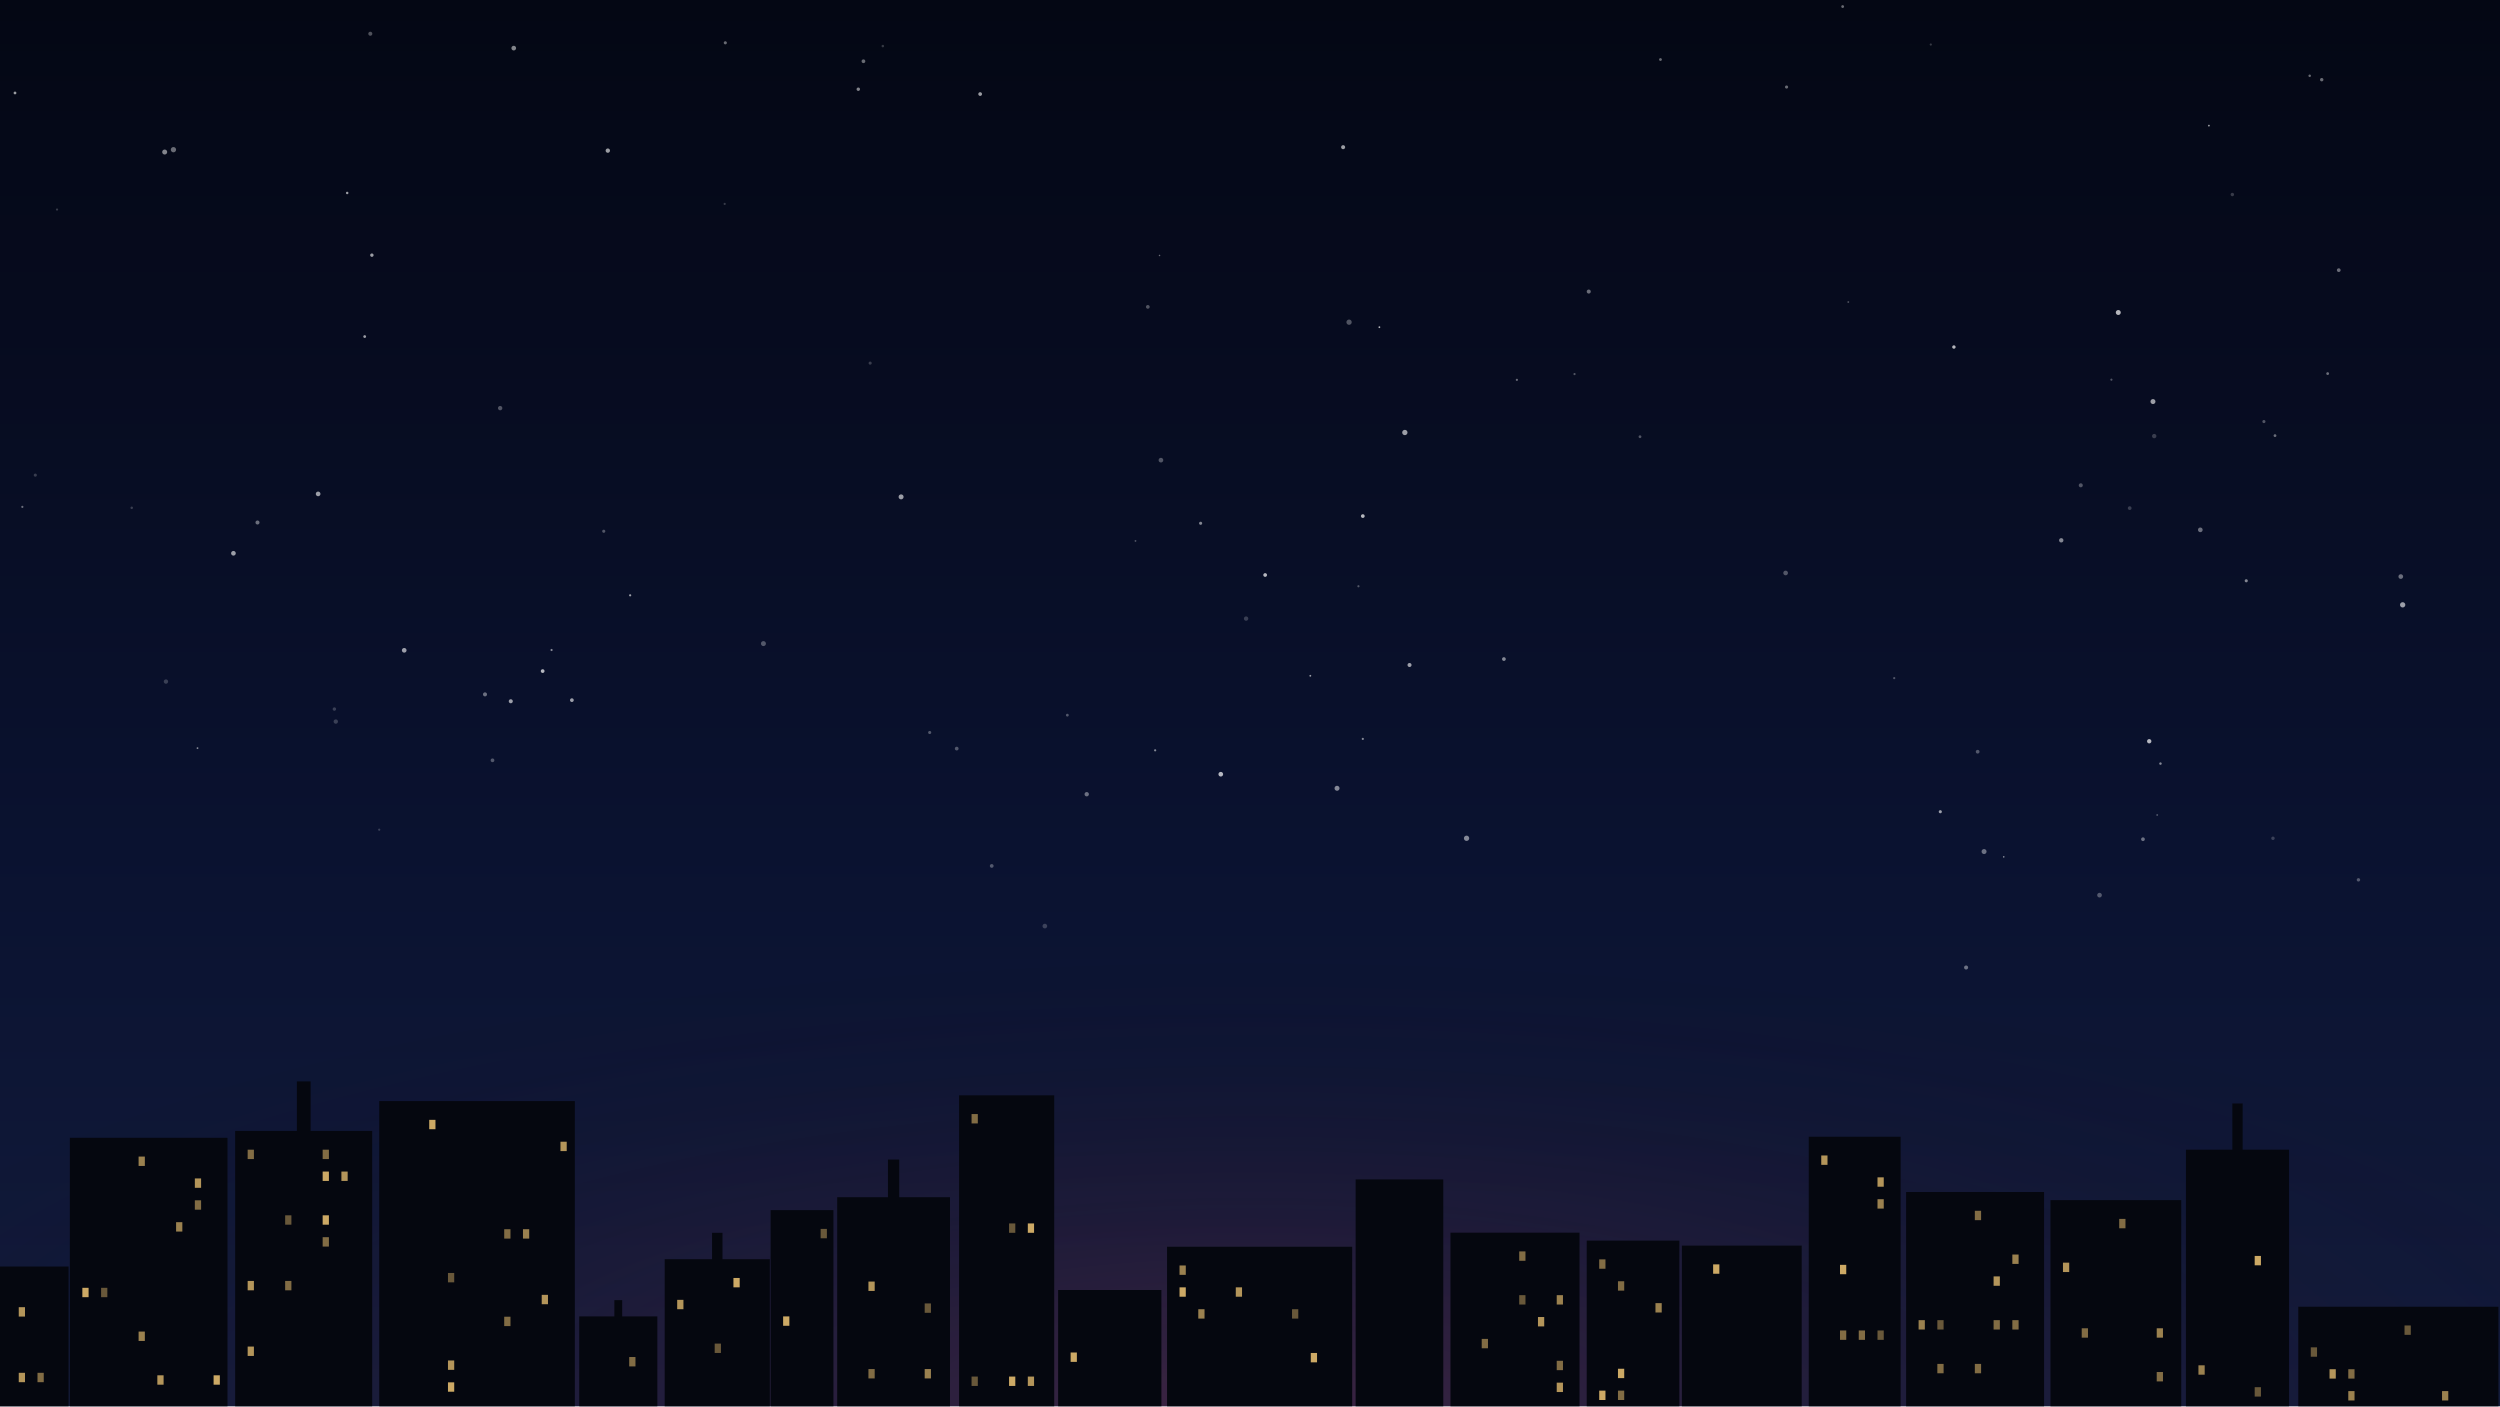
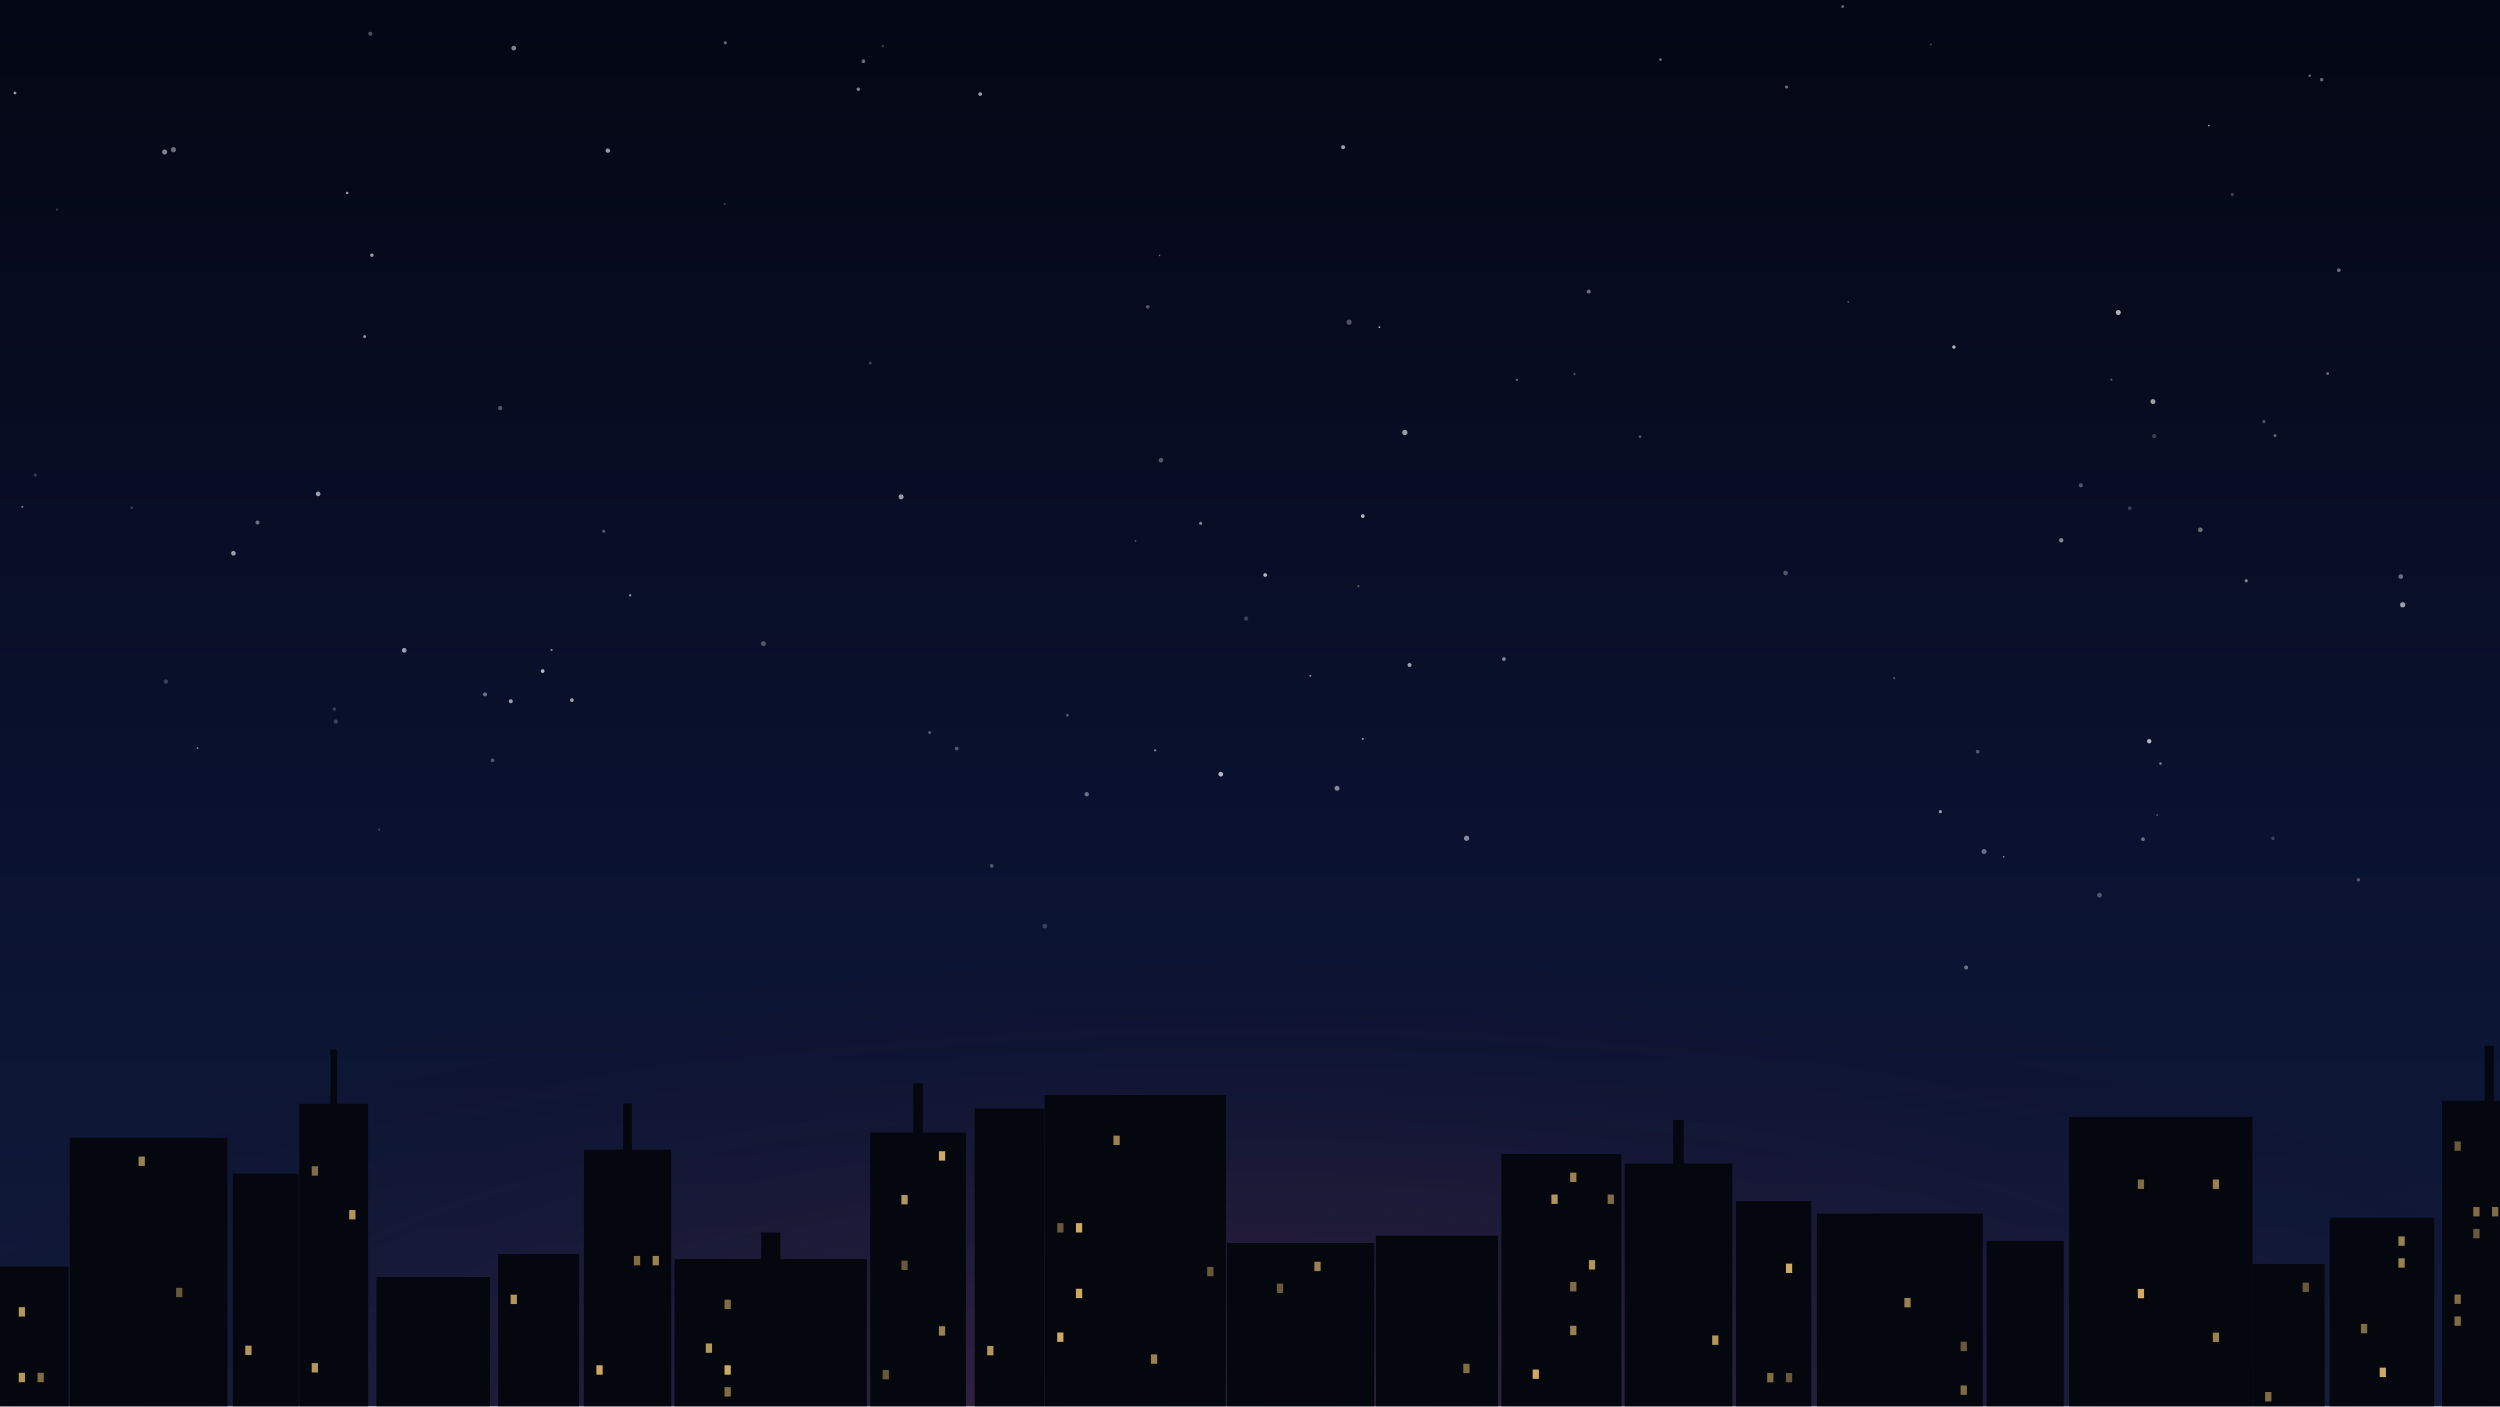
<svg xmlns="http://www.w3.org/2000/svg" width="1600" height="900" viewBox="0 0 1600 900" preserveAspectRatio="xMidYMid slice">
  <defs>
    <linearGradient id="j4s" x1="0" y1="0" x2="0" y2="1">
      <stop offset="0" stop-color="#040714" />
      <stop offset="0.6" stop-color="#0a1230" />
      <stop offset="1" stop-color="#121b3c" />
    </linearGradient>
    <radialGradient id="j4g" cx="0.5" cy="0.5" r="0.5">
      <stop offset="0" stop-color="#ff4d5e" stop-opacity="0.18" />
      <stop offset="1" stop-color="#000000" stop-opacity="0" />
    </radialGradient>
  </defs>
  <rect width="1600" height="900" fill="url(#j4s)" />
  <circle cx="386.4" cy="340" r="1" fill="#ffffff" opacity="0.3" />
  <circle cx="1143.4" cy="55.7" r="1" fill="#ffffff" opacity="0.4" />
  <circle cx="1007.7" cy="239.4" r="0.7" fill="#ffffff" opacity="0.3" />
  <circle cx="463.8" cy="130.5" r="0.7" fill="#ffffff" opacity="0.2" />
  <circle cx="1363" cy="325.2" r="1.2" fill="#ffffff" opacity="0.2" />
  <circle cx="320.1" cy="261.2" r="1.4" fill="#ffffff" opacity="0.3" />
  <circle cx="1049.6" cy="279.5" r="0.9" fill="#ffffff" opacity="0.3" />
  <circle cx="1265.7" cy="481.1" r="1.2" fill="#ffffff" opacity="0.3" />
  <circle cx="1371.5" cy="537.1" r="1.2" fill="#ffffff" opacity="0.4" />
  <circle cx="962.5" cy="421.8" r="1.2" fill="#ffffff" opacity="0.5" />
  <circle cx="768.4" cy="334.9" r="1" fill="#ffffff" opacity="0.5" />
  <circle cx="859.6" cy="94.2" r="1.3" fill="#ffffff" opacity="0.6" />
  <circle cx="743" cy="294.5" r="1.5" fill="#ffffff" opacity="0.3" />
  <circle cx="970.8" cy="243.1" r="0.7" fill="#ffffff" opacity="0.4" />
  <circle cx="1489.7" cy="239.1" r="0.9" fill="#ffffff" opacity="0.4" />
  <circle cx="353" cy="416" r="0.7" fill="#ffffff" opacity="0.5" />
  <circle cx="22.6" cy="304.1" r="1" fill="#ffffff" opacity="0.2" />
  <circle cx="84.3" cy="325" r="0.8" fill="#ffffff" opacity="0.2" />
  <circle cx="403.3" cy="381" r="0.7" fill="#ffffff" opacity="0.6" />
  <circle cx="742.1" cy="163.5" r="0.5" fill="#ffffff" opacity="0.4" />
  <circle cx="869.4" cy="375.2" r="0.7" fill="#ffffff" opacity="0.3" />
  <circle cx="781.3" cy="495.5" r="1.5" fill="#ffffff" opacity="0.7" />
  <circle cx="1062.7" cy="38.1" r="0.9" fill="#ffffff" opacity="0.4" />
  <circle cx="612.3" cy="479.1" r="1.2" fill="#ffffff" opacity="0.3" />
  <circle cx="556.9" cy="232.4" r="1" fill="#ffffff" opacity="0.2" />
  <circle cx="1179.3" cy="4.2" r="0.9" fill="#ffffff" opacity="0.4" />
  <circle cx="1485.9" cy="51" r="1.1" fill="#ffffff" opacity="0.4" />
  <circle cx="238" cy="163.3" r="1.1" fill="#ffffff" opacity="0.6" />
  <circle cx="872.2" cy="330.3" r="1.2" fill="#ffffff" opacity="0.7" />
  <circle cx="734.6" cy="196.4" r="1.2" fill="#ffffff" opacity="0.3" />
  <circle cx="1454.7" cy="536.5" r="1.1" fill="#ffffff" opacity="0.2" />
  <circle cx="882.8" cy="209.4" r="0.6" fill="#ffffff" opacity="0.7" />
  <circle cx="1016.8" cy="186.6" r="1.3" fill="#ffffff" opacity="0.4" />
  <circle cx="1142.8" cy="366.7" r="1.5" fill="#ffffff" opacity="0.3" />
  <circle cx="214.9" cy="461.8" r="1.4" fill="#ffffff" opacity="0.2" />
  <circle cx="899.1" cy="276.8" r="1.7" fill="#ffffff" opacity="0.6" />
  <circle cx="106.2" cy="436.2" r="1.4" fill="#ffffff" opacity="0.2" />
  <circle cx="838.6" cy="432.5" r="0.6" fill="#ffffff" opacity="0.6" />
  <circle cx="576.7" cy="318" r="1.6" fill="#ffffff" opacity="0.6" />
  <circle cx="1428.7" cy="124.5" r="1.1" fill="#ffffff" opacity="0.2" />
  <circle cx="1269.8" cy="545" r="1.6" fill="#ffffff" opacity="0.4" />
  <circle cx="695.5" cy="508.3" r="1.4" fill="#ffffff" opacity="0.4" />
  <circle cx="214" cy="453.8" r="1.1" fill="#ffffff" opacity="0.2" />
  <circle cx="902.1" cy="425.6" r="1.3" fill="#ffffff" opacity="0.6" />
  <circle cx="1351.3" cy="243" r="0.7" fill="#ffffff" opacity="0.3" />
  <circle cx="126.4" cy="478.8" r="0.6" fill="#ffffff" opacity="0.5" />
  <circle cx="565" cy="29.5" r="0.8" fill="#ffffff" opacity="0.2" />
  <circle cx="739.3" cy="480.2" r="0.7" fill="#ffffff" opacity="0.5" />
  <circle cx="1408.2" cy="339.1" r="1.5" fill="#ffffff" opacity="0.4" />
  <circle cx="1182.9" cy="193.3" r="0.6" fill="#ffffff" opacity="0.3" />
  <circle cx="1331.7" cy="310.6" r="1.3" fill="#ffffff" opacity="0.3" />
  <circle cx="1448.9" cy="269.8" r="1" fill="#ffffff" opacity="0.3" />
  <circle cx="1212.3" cy="434" r="0.7" fill="#ffffff" opacity="0.3" />
  <circle cx="1456" cy="278.8" r="0.9" fill="#ffffff" opacity="0.4" />
  <circle cx="1380.6" cy="521.6" r="0.6" fill="#ffffff" opacity="0.3" />
  <circle cx="328.8" cy="30.8" r="1.5" fill="#ffffff" opacity="0.5" />
  <circle cx="149.4" cy="354.1" r="1.5" fill="#ffffff" opacity="0.6" />
  <circle cx="1375.5" cy="474.4" r="1.4" fill="#ffffff" opacity="0.7" />
  <circle cx="1241.8" cy="519.5" r="1" fill="#ffffff" opacity="0.6" />
  <circle cx="366" cy="448.1" r="1.2" fill="#ffffff" opacity="0.6" />
  <circle cx="1319.2" cy="345.8" r="1.4" fill="#ffffff" opacity="0.5" />
  <circle cx="310.4" cy="444.4" r="1.3" fill="#ffffff" opacity="0.4" />
  <circle cx="809.7" cy="368" r="1.2" fill="#ffffff" opacity="0.7" />
  <circle cx="1536.5" cy="369" r="1.5" fill="#ffffff" opacity="0.4" />
  <circle cx="1235.7" cy="28.5" r="0.7" fill="#ffffff" opacity="0.2" />
  <circle cx="668.7" cy="592.7" r="1.5" fill="#ffffff" opacity="0.2" />
  <circle cx="242.7" cy="531" r="0.7" fill="#ffffff" opacity="0.2" />
  <circle cx="105.4" cy="97.3" r="1.6" fill="#ffffff" opacity="0.5" />
  <circle cx="326.9" cy="448.8" r="1.3" fill="#ffffff" opacity="0.6" />
  <circle cx="797.5" cy="395.9" r="1.4" fill="#ffffff" opacity="0.2" />
  <circle cx="863.4" cy="206.2" r="1.7" fill="#ffffff" opacity="0.3" />
  <circle cx="726.7" cy="346.2" r="0.6" fill="#ffffff" opacity="0.3" />
  <circle cx="634.7" cy="554.2" r="1.2" fill="#ffffff" opacity="0.3" />
  <circle cx="683.1" cy="457.7" r="0.9" fill="#ffffff" opacity="0.3" />
  <circle cx="1258.3" cy="619.2" r="1.3" fill="#ffffff" opacity="0.4" />
  <circle cx="1343.7" cy="572.9" r="1.5" fill="#ffffff" opacity="0.3" />
  <circle cx="315.2" cy="486.6" r="1.2" fill="#ffffff" opacity="0.3" />
  <circle cx="1250.5" cy="222.1" r="1.1" fill="#ffffff" opacity="0.7" />
  <circle cx="1377.9" cy="257" r="1.6" fill="#ffffff" opacity="0.6" />
  <circle cx="488.6" cy="411.9" r="1.6" fill="#ffffff" opacity="0.3" />
  <circle cx="938.6" cy="536.5" r="1.7" fill="#ffffff" opacity="0.5" />
  <circle cx="464.2" cy="27.4" r="1" fill="#ffffff" opacity="0.4" />
  <circle cx="237" cy="21.6" r="1.3" fill="#ffffff" opacity="0.3" />
  <circle cx="1382.7" cy="488.7" r="0.8" fill="#ffffff" opacity="0.5" />
  <circle cx="389" cy="96.4" r="1.4" fill="#ffffff" opacity="0.6" />
  <circle cx="627.3" cy="60.2" r="1.2" fill="#ffffff" opacity="0.6" />
  <circle cx="14.3" cy="324.4" r="0.7" fill="#ffffff" opacity="0.4" />
  <circle cx="36.5" cy="134.1" r="0.7" fill="#ffffff" opacity="0.2" />
  <circle cx="164.8" cy="334.4" r="1.3" fill="#ffffff" opacity="0.4" />
  <circle cx="1282.4" cy="548.4" r="0.5" fill="#ffffff" opacity="0.6" />
  <circle cx="552.6" cy="39.2" r="1.2" fill="#ffffff" opacity="0.4" />
  <circle cx="549.3" cy="57.1" r="1.1" fill="#ffffff" opacity="0.5" />
  <circle cx="1478.2" cy="48.5" r="0.8" fill="#ffffff" opacity="0.4" />
  <circle cx="111" cy="95.8" r="1.7" fill="#ffffff" opacity="0.4" />
  <circle cx="258.7" cy="416.2" r="1.5" fill="#ffffff" opacity="0.6" />
  <circle cx="9.6" cy="59.5" r="0.9" fill="#ffffff" opacity="0.6" />
  <circle cx="1355.7" cy="200" r="1.6" fill="#ffffff" opacity="0.7" />
  <circle cx="233.4" cy="215.4" r="0.9" fill="#ffffff" opacity="0.6" />
  <circle cx="203.6" cy="316.1" r="1.5" fill="#ffffff" opacity="0.6" />
  <circle cx="595" cy="468.8" r="1" fill="#ffffff" opacity="0.3" />
  <circle cx="1537.7" cy="387.1" r="1.7" fill="#ffffff" opacity="0.6" />
  <circle cx="1509.4" cy="563.1" r="1.1" fill="#ffffff" opacity="0.3" />
  <circle cx="222.2" cy="123.5" r="0.8" fill="#ffffff" opacity="0.6" />
  <circle cx="872.2" cy="472.9" r="0.7" fill="#ffffff" opacity="0.5" />
  <circle cx="1378.7" cy="279.1" r="1.4" fill="#ffffff" opacity="0.2" />
  <circle cx="1437.6" cy="371.7" r="1" fill="#ffffff" opacity="0.5" />
  <circle cx="1413.7" cy="80.4" r="0.6" fill="#ffffff" opacity="0.6" />
  <circle cx="1496.8" cy="172.9" r="1.2" fill="#ffffff" opacity="0.4" />
  <circle cx="347.3" cy="429.5" r="1.2" fill="#ffffff" opacity="0.7" />
  <circle cx="855.7" cy="504.5" r="1.6" fill="#ffffff" opacity="0.5" />
  <ellipse cx="800" cy="900" rx="1000" ry="300" fill="url(#j4g)" />
-   <path d="M-20 900V810.6h63.9V900ZM44.7 900V728.2h100.9V900ZM150.5 900V723.8h87.7V900ZM190 723.8v-31.7h8.8v31.7ZM242.7 900V704.7h125.2V900ZM370.7 900V842.5h50V900ZM393.2 842.5v-10.4h5v10.4ZM425.4 900V805.9h67.3V900ZM455.7 805.9v-16.9h6.7v16.9ZM493.2 900V774.5h40.2V900ZM535.8 900V766.2h72.2V900ZM568.3 766.2v-24.1h7.2v24.1ZM613.8 900V701h60.9V900ZM677.2 900V825.6h66.1V900ZM746.9 900V797.9h118.5V900ZM867.6 900V754.8h56.1V900ZM928.3 900V788.9h82.6V900ZM1015.5 900V794h59.3V900ZM1076.4 900V797.2h76.7V900ZM1157.6 900V727.5h58.8V900ZM1219.9 900V762.9h88.3V900ZM1312.3 900V768.1h83.7V900ZM1399 900V735.8h66V900ZM1428.7 735.8v-29.6h6.6v29.6ZM1470.9 900V836.3h128.1V900ZM1604.4 900V773.4h113.4V900Z" fill="#05070f" />
+   <path d="M-20 900V810.6h63.9V900ZM44.7 900V728.2h100.9V900ZM149 900V751.2h42.2V900ZM191.5 900V706.4h44.1V900ZM211.4 706.4v-34.8h4.4v34.8ZM240.9 900V817.3h72.7V900ZM318.8 900V802.6h51.8V900ZM373.7 900V735.8h55.9V900ZM398.8 735.8v-29.6h5.6v29.6ZM431.7 900V805.8h123.1V900ZM487.1 805.8v-17h12.3v17ZM556.9 900V724.8h61.3V900ZM584.5 724.8v-31.5h6.1v31.5ZM623.8 900V709.4h44.6V900ZM668.6 900V700.8h116V900ZM785.2 900V795.5h94.4V900ZM880.5 900V790.8h78.3V900ZM960.9 900V738.5h76.8V900ZM1039.8 900V744.7h68.9V900ZM1070.8 744.7v-28h6.9v28ZM1111 900V768.7h48.2V900ZM1162.8 900V776.7h106.2V900ZM1271.5 900V794.2h49.3V900ZM1324.2 900V714.9h117.4V900ZM1441.7 900V808.9h46.1V900ZM1491 900V779.3h66.9V900ZM1562.9 900V704.5h60.5V900ZM1590.1 704.5v-35.2h6v35.2Z" fill="#05070f" />
  <rect x="12" y="836.6" width="4" height="6" fill="#ffd27a" opacity="0.7" />
  <rect x="12" y="878.6" width="4" height="6" fill="#ffd27a" opacity="0.7" />
  <rect x="24" y="878.6" width="4" height="6" fill="#ffd27a" opacity="0.5" />
  <rect x="88.7" y="740.2" width="4" height="6" fill="#ffd27a" opacity="0.6" />
-   <rect x="124.7" y="754.2" width="4" height="6" fill="#ffd27a" opacity="0.7" />
-   <rect x="124.7" y="768.2" width="4" height="6" fill="#ffd27a" opacity="0.5" />
-   <rect x="112.7" y="782.2" width="4" height="6" fill="#ffd27a" opacity="0.6" />
-   <rect x="52.7" y="824.2" width="4" height="6" fill="#ffd27a" opacity="0.8" />
-   <rect x="64.7" y="824.2" width="4" height="6" fill="#ffd27a" opacity="0.4" />
-   <rect x="88.7" y="852.2" width="4" height="6" fill="#ffd27a" opacity="0.6" />
-   <rect x="100.7" y="880.2" width="4" height="6" fill="#ffd27a" opacity="0.7" />
-   <rect x="136.7" y="880.2" width="4" height="6" fill="#ffd27a" opacity="0.8" />
-   <rect x="158.5" y="735.8" width="4" height="6" fill="#ffd27a" opacity="0.5" />
-   <rect x="206.5" y="735.8" width="4" height="6" fill="#ffd27a" opacity="0.5" />
-   <rect x="206.5" y="749.8" width="4" height="6" fill="#ffd27a" opacity="0.8" />
-   <rect x="218.5" y="749.8" width="4" height="6" fill="#ffd27a" opacity="0.7" />
-   <rect x="182.5" y="777.8" width="4" height="6" fill="#ffd27a" opacity="0.4" />
-   <rect x="206.5" y="777.8" width="4" height="6" fill="#ffd27a" opacity="0.8" />
-   <rect x="206.5" y="791.8" width="4" height="6" fill="#ffd27a" opacity="0.5" />
-   <rect x="158.5" y="819.8" width="4" height="6" fill="#ffd27a" opacity="0.7" />
-   <rect x="182.5" y="819.8" width="4" height="6" fill="#ffd27a" opacity="0.5" />
-   <rect x="158.5" y="861.8" width="4" height="6" fill="#ffd27a" opacity="0.7" />
-   <rect x="274.7" y="716.7" width="4" height="6" fill="#ffd27a" opacity="0.8" />
-   <rect x="358.7" y="730.7" width="4" height="6" fill="#ffd27a" opacity="0.7" />
-   <rect x="322.7" y="786.7" width="4" height="6" fill="#ffd27a" opacity="0.5" />
-   <rect x="334.7" y="786.7" width="4" height="6" fill="#ffd27a" opacity="0.6" />
-   <rect x="286.7" y="814.7" width="4" height="6" fill="#ffd27a" opacity="0.4" />
-   <rect x="346.7" y="828.7" width="4" height="6" fill="#ffd27a" opacity="0.7" />
-   <rect x="322.7" y="842.7" width="4" height="6" fill="#ffd27a" opacity="0.5" />
-   <rect x="286.7" y="870.7" width="4" height="6" fill="#ffd27a" opacity="0.7" />
-   <rect x="286.7" y="884.7" width="4" height="6" fill="#ffd27a" opacity="0.8" />
-   <rect x="402.7" y="868.5" width="4" height="6" fill="#ffd27a" opacity="0.5" />
-   <rect x="469.4" y="817.9" width="4" height="6" fill="#ffd27a" opacity="0.8" />
-   <rect x="433.4" y="831.9" width="4" height="6" fill="#ffd27a" opacity="0.7" />
-   <rect x="457.4" y="859.9" width="4" height="6" fill="#ffd27a" opacity="0.4" />
-   <rect x="525.2" y="786.5" width="4" height="6" fill="#ffd27a" opacity="0.4" />
-   <rect x="501.2" y="842.5" width="4" height="6" fill="#ffd27a" opacity="0.8" />
-   <rect x="555.8" y="820.2" width="4" height="6" fill="#ffd27a" opacity="0.7" />
-   <rect x="591.8" y="834.2" width="4" height="6" fill="#ffd27a" opacity="0.4" />
-   <rect x="555.8" y="876.2" width="4" height="6" fill="#ffd27a" opacity="0.5" />
-   <rect x="591.8" y="876.2" width="4" height="6" fill="#ffd27a" opacity="0.6" />
-   <rect x="621.8" y="713" width="4" height="6" fill="#ffd27a" opacity="0.5" />
-   <rect x="645.8" y="783" width="4" height="6" fill="#ffd27a" opacity="0.4" />
-   <rect x="657.8" y="783" width="4" height="6" fill="#ffd27a" opacity="0.8" />
-   <rect x="621.8" y="881" width="4" height="6" fill="#ffd27a" opacity="0.4" />
-   <rect x="645.8" y="881" width="4" height="6" fill="#ffd27a" opacity="0.8" />
-   <rect x="657.8" y="881" width="4" height="6" fill="#ffd27a" opacity="0.7" />
-   <rect x="685.2" y="865.6" width="4" height="6" fill="#ffd27a" opacity="0.8" />
-   <rect x="754.9" y="809.9" width="4" height="6" fill="#ffd27a" opacity="0.6" />
-   <rect x="754.9" y="823.9" width="4" height="6" fill="#ffd27a" opacity="0.8" />
-   <rect x="790.9" y="823.9" width="4" height="6" fill="#ffd27a" opacity="0.7" />
-   <rect x="766.9" y="837.9" width="4" height="6" fill="#ffd27a" opacity="0.6" />
-   <rect x="826.9" y="837.9" width="4" height="6" fill="#ffd27a" opacity="0.4" />
-   <rect x="838.9" y="865.9" width="4" height="6" fill="#ffd27a" opacity="0.8" />
-   <rect x="972.3" y="800.9" width="4" height="6" fill="#ffd27a" opacity="0.5" />
-   <rect x="972.3" y="828.9" width="4" height="6" fill="#ffd27a" opacity="0.4" />
-   <rect x="996.3" y="828.9" width="4" height="6" fill="#ffd27a" opacity="0.6" />
-   <rect x="984.3" y="842.9" width="4" height="6" fill="#ffd27a" opacity="0.7" />
-   <rect x="948.3" y="856.9" width="4" height="6" fill="#ffd27a" opacity="0.5" />
-   <rect x="996.3" y="870.9" width="4" height="6" fill="#ffd27a" opacity="0.5" />
-   <rect x="996.3" y="884.9" width="4" height="6" fill="#ffd27a" opacity="0.7" />
-   <rect x="1023.5" y="806" width="4" height="6" fill="#ffd27a" opacity="0.5" />
-   <rect x="1035.5" y="820" width="4" height="6" fill="#ffd27a" opacity="0.5" />
-   <rect x="1059.5" y="834" width="4" height="6" fill="#ffd27a" opacity="0.6" />
-   <rect x="1035.5" y="876" width="4" height="6" fill="#ffd27a" opacity="0.8" />
-   <rect x="1023.5" y="890" width="4" height="6" fill="#ffd27a" opacity="0.8" />
-   <rect x="1035.5" y="890" width="4" height="6" fill="#ffd27a" opacity="0.5" />
-   <rect x="1096.4" y="809.2" width="4" height="6" fill="#ffd27a" opacity="0.8" />
-   <rect x="1165.6" y="739.5" width="4" height="6" fill="#ffd27a" opacity="0.7" />
-   <rect x="1201.6" y="753.5" width="4" height="6" fill="#ffd27a" opacity="0.7" />
-   <rect x="1201.6" y="767.5" width="4" height="6" fill="#ffd27a" opacity="0.6" />
-   <rect x="1177.6" y="809.5" width="4" height="6" fill="#ffd27a" opacity="0.8" />
-   <rect x="1177.6" y="851.5" width="4" height="6" fill="#ffd27a" opacity="0.5" />
-   <rect x="1189.6" y="851.5" width="4" height="6" fill="#ffd27a" opacity="0.5" />
-   <rect x="1201.6" y="851.5" width="4" height="6" fill="#ffd27a" opacity="0.4" />
-   <rect x="1263.9" y="774.9" width="4" height="6" fill="#ffd27a" opacity="0.5" />
-   <rect x="1287.9" y="802.9" width="4" height="6" fill="#ffd27a" opacity="0.6" />
-   <rect x="1275.9" y="816.9" width="4" height="6" fill="#ffd27a" opacity="0.7" />
-   <rect x="1227.9" y="844.9" width="4" height="6" fill="#ffd27a" opacity="0.6" />
-   <rect x="1239.9" y="844.9" width="4" height="6" fill="#ffd27a" opacity="0.4" />
-   <rect x="1275.9" y="844.9" width="4" height="6" fill="#ffd27a" opacity="0.5" />
-   <rect x="1287.9" y="844.9" width="4" height="6" fill="#ffd27a" opacity="0.5" />
-   <rect x="1239.9" y="872.9" width="4" height="6" fill="#ffd27a" opacity="0.5" />
-   <rect x="1263.9" y="872.9" width="4" height="6" fill="#ffd27a" opacity="0.5" />
-   <rect x="1356.3" y="780.1" width="4" height="6" fill="#ffd27a" opacity="0.5" />
-   <rect x="1320.3" y="808.1" width="4" height="6" fill="#ffd27a" opacity="0.7" />
-   <rect x="1332.3" y="850.1" width="4" height="6" fill="#ffd27a" opacity="0.5" />
-   <rect x="1380.3" y="850.1" width="4" height="6" fill="#ffd27a" opacity="0.6" />
-   <rect x="1380.3" y="878.1" width="4" height="6" fill="#ffd27a" opacity="0.5" />
-   <rect x="1443" y="803.8" width="4" height="6" fill="#ffd27a" opacity="0.8" />
-   <rect x="1407" y="873.8" width="4" height="6" fill="#ffd27a" opacity="0.6" />
-   <rect x="1443" y="887.8" width="4" height="6" fill="#ffd27a" opacity="0.4" />
-   <rect x="1538.9" y="848.3" width="4" height="6" fill="#ffd27a" opacity="0.4" />
-   <rect x="1478.9" y="862.3" width="4" height="6" fill="#ffd27a" opacity="0.4" />
-   <rect x="1490.9" y="876.3" width="4" height="6" fill="#ffd27a" opacity="0.7" />
-   <rect x="1502.9" y="876.3" width="4" height="6" fill="#ffd27a" opacity="0.5" />
-   <rect x="1502.9" y="890.3" width="4" height="6" fill="#ffd27a" opacity="0.6" />
-   <rect x="1562.9" y="890.3" width="4" height="6" fill="#ffd27a" opacity="0.6" />
-   <rect x="1660.4" y="785.4" width="4" height="6" fill="#ffd27a" opacity="0.6" />
-   <rect x="1672.4" y="785.4" width="4" height="6" fill="#ffd27a" opacity="0.5" />
-   <rect x="1696.4" y="799.4" width="4" height="6" fill="#ffd27a" opacity="0.8" />
-   <rect x="1672.4" y="827.4" width="4" height="6" fill="#ffd27a" opacity="0.4" />
-   <rect x="1684.4" y="841.4" width="4" height="6" fill="#ffd27a" opacity="0.4" />
-   <rect x="1708.4" y="841.4" width="4" height="6" fill="#ffd27a" opacity="0.5" />
-   <rect x="1612.4" y="855.4" width="4" height="6" fill="#ffd27a" opacity="0.5" />
-   <rect x="1648.4" y="855.4" width="4" height="6" fill="#ffd27a" opacity="0.4" />
-   <rect x="1624.4" y="869.4" width="4" height="6" fill="#ffd27a" opacity="0.5" />
-   <rect x="1660.4" y="869.4" width="4" height="6" fill="#ffd27a" opacity="0.5" />
-   <rect x="1672.4" y="869.4" width="4" height="6" fill="#ffd27a" opacity="0.7" />
-   <rect x="1696.4" y="869.4" width="4" height="6" fill="#ffd27a" opacity="0.5" />
-   <rect x="1612.4" y="883.4" width="4" height="6" fill="#ffd27a" opacity="0.4" />
-   <rect x="1708.4" y="883.4" width="4" height="6" fill="#ffd27a" opacity="0.4" />
+   <rect x="112.7" y="824.2" width="4" height="6" fill="#ffd27a" opacity="0.4" />
+   <rect x="157" y="861.2" width="4" height="6" fill="#ffd27a" opacity="0.7" />
+   <rect x="199.5" y="746.4" width="4" height="6" fill="#ffd27a" opacity="0.5" />
+   <rect x="223.5" y="774.4" width="4" height="6" fill="#ffd27a" opacity="0.7" />
+   <rect x="199.5" y="872.4" width="4" height="6" fill="#ffd27a" opacity="0.7" />
+   <rect x="326.8" y="828.6" width="4" height="6" fill="#ffd27a" opacity="0.7" />
+   <rect x="405.7" y="803.8" width="4" height="6" fill="#ffd27a" opacity="0.5" />
+   <rect x="417.7" y="803.8" width="4" height="6" fill="#ffd27a" opacity="0.6" />
+   <rect x="381.7" y="873.8" width="4" height="6" fill="#ffd27a" opacity="0.8" />
+   <rect x="463.7" y="831.8" width="4" height="6" fill="#ffd27a" opacity="0.5" />
+   <rect x="451.7" y="859.8" width="4" height="6" fill="#ffd27a" opacity="0.7" />
+   <rect x="463.7" y="873.8" width="4" height="6" fill="#ffd27a" opacity="0.8" />
+   <rect x="463.7" y="887.8" width="4" height="6" fill="#ffd27a" opacity="0.5" />
+   <rect x="600.9" y="736.8" width="4" height="6" fill="#ffd27a" opacity="0.8" />
+   <rect x="576.9" y="764.8" width="4" height="6" fill="#ffd27a" opacity="0.7" />
+   <rect x="576.9" y="806.8" width="4" height="6" fill="#ffd27a" opacity="0.4" />
+   <rect x="600.9" y="848.8" width="4" height="6" fill="#ffd27a" opacity="0.6" />
+   <rect x="564.9" y="876.8" width="4" height="6" fill="#ffd27a" opacity="0.4" />
+   <rect x="631.8" y="861.4" width="4" height="6" fill="#ffd27a" opacity="0.7" />
+   <rect x="712.6" y="726.8" width="4" height="6" fill="#ffd27a" opacity="0.6" />
+   <rect x="676.6" y="782.8" width="4" height="6" fill="#ffd27a" opacity="0.4" />
+   <rect x="688.6" y="782.8" width="4" height="6" fill="#ffd27a" opacity="0.8" />
+   <rect x="772.6" y="810.8" width="4" height="6" fill="#ffd27a" opacity="0.4" />
+   <rect x="688.6" y="824.8" width="4" height="6" fill="#ffd27a" opacity="0.8" />
+   <rect x="676.6" y="852.8" width="4" height="6" fill="#ffd27a" opacity="0.8" />
+   <rect x="736.6" y="866.8" width="4" height="6" fill="#ffd27a" opacity="0.6" />
+   <rect x="841.2" y="807.5" width="4" height="6" fill="#ffd27a" opacity="0.6" />
+   <rect x="817.2" y="821.5" width="4" height="6" fill="#ffd27a" opacity="0.4" />
+   <rect x="936.5" y="872.8" width="4" height="6" fill="#ffd27a" opacity="0.5" />
+   <rect x="1004.9" y="750.5" width="4" height="6" fill="#ffd27a" opacity="0.6" />
+   <rect x="992.9" y="764.5" width="4" height="6" fill="#ffd27a" opacity="0.7" />
+   <rect x="1028.9" y="764.5" width="4" height="6" fill="#ffd27a" opacity="0.5" />
+   <rect x="1016.9" y="806.5" width="4" height="6" fill="#ffd27a" opacity="0.7" />
+   <rect x="1004.9" y="820.5" width="4" height="6" fill="#ffd27a" opacity="0.5" />
+   <rect x="1004.9" y="848.5" width="4" height="6" fill="#ffd27a" opacity="0.6" />
+   <rect x="980.9" y="876.5" width="4" height="6" fill="#ffd27a" opacity="0.8" />
+   <rect x="1095.8" y="854.7" width="4" height="6" fill="#ffd27a" opacity="0.7" />
+   <rect x="1143" y="808.7" width="4" height="6" fill="#ffd27a" opacity="0.8" />
+   <rect x="1131" y="878.7" width="4" height="6" fill="#ffd27a" opacity="0.5" />
+   <rect x="1143" y="878.7" width="4" height="6" fill="#ffd27a" opacity="0.4" />
+   <rect x="1218.8" y="830.7" width="4" height="6" fill="#ffd27a" opacity="0.6" />
+   <rect x="1254.8" y="858.7" width="4" height="6" fill="#ffd27a" opacity="0.4" />
+   <rect x="1254.8" y="886.7" width="4" height="6" fill="#ffd27a" opacity="0.5" />
+   <rect x="1368.2" y="754.9" width="4" height="6" fill="#ffd27a" opacity="0.5" />
+   <rect x="1416.2" y="754.9" width="4" height="6" fill="#ffd27a" opacity="0.6" />
+   <rect x="1368.2" y="824.9" width="4" height="6" fill="#ffd27a" opacity="0.8" />
+   <rect x="1416.2" y="852.9" width="4" height="6" fill="#ffd27a" opacity="0.6" />
+   <rect x="1473.7" y="820.9" width="4" height="6" fill="#ffd27a" opacity="0.4" />
+   <rect x="1449.7" y="890.9" width="4" height="6" fill="#ffd27a" opacity="0.5" />
+   <rect x="1535" y="791.3" width="4" height="6" fill="#ffd27a" opacity="0.6" />
+   <rect x="1535" y="805.3" width="4" height="6" fill="#ffd27a" opacity="0.6" />
+   <rect x="1511" y="847.3" width="4" height="6" fill="#ffd27a" opacity="0.5" />
+   <rect x="1523" y="875.3" width="4" height="6" fill="#ffd27a" opacity="0.8" />
+   <rect x="1570.9" y="730.5" width="4" height="6" fill="#ffd27a" opacity="0.4" />
+   <rect x="1582.9" y="772.5" width="4" height="6" fill="#ffd27a" opacity="0.5" />
+   <rect x="1594.9" y="772.5" width="4" height="6" fill="#ffd27a" opacity="0.5" />
+   <rect x="1582.9" y="786.5" width="4" height="6" fill="#ffd27a" opacity="0.4" />
+   <rect x="1570.9" y="828.5" width="4" height="6" fill="#ffd27a" opacity="0.5" />
+   <rect x="1570.9" y="842.5" width="4" height="6" fill="#ffd27a" opacity="0.5" />
+   <rect x="1606.9" y="870.5" width="4" height="6" fill="#ffd27a" opacity="0.4" />
</svg>
